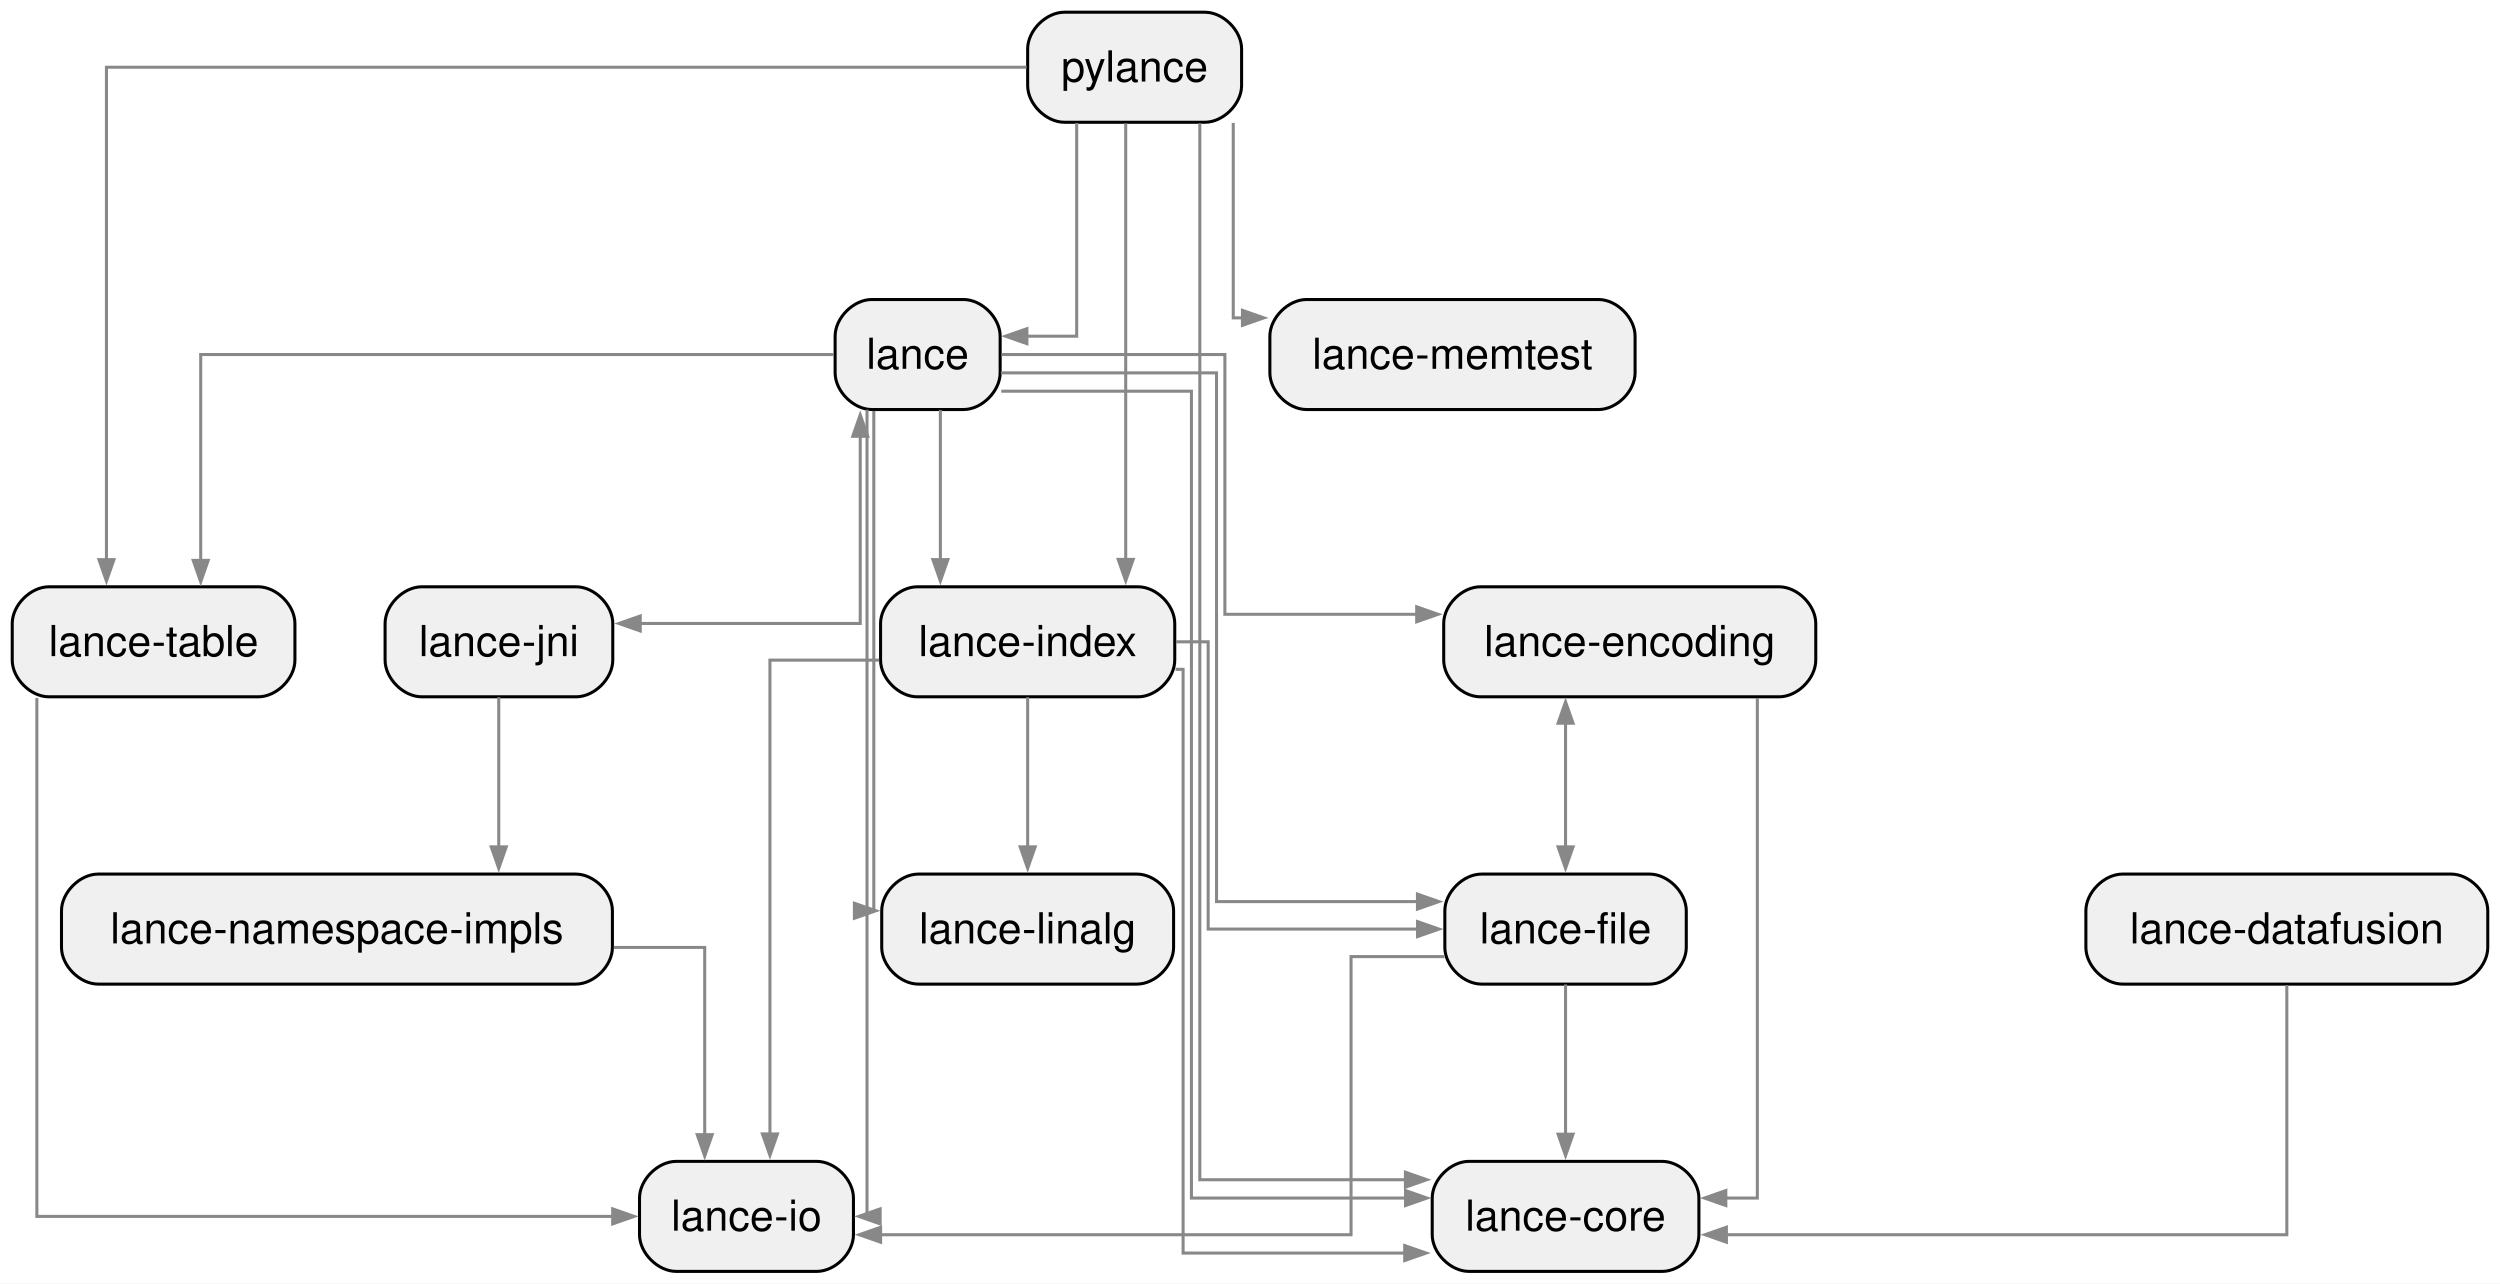
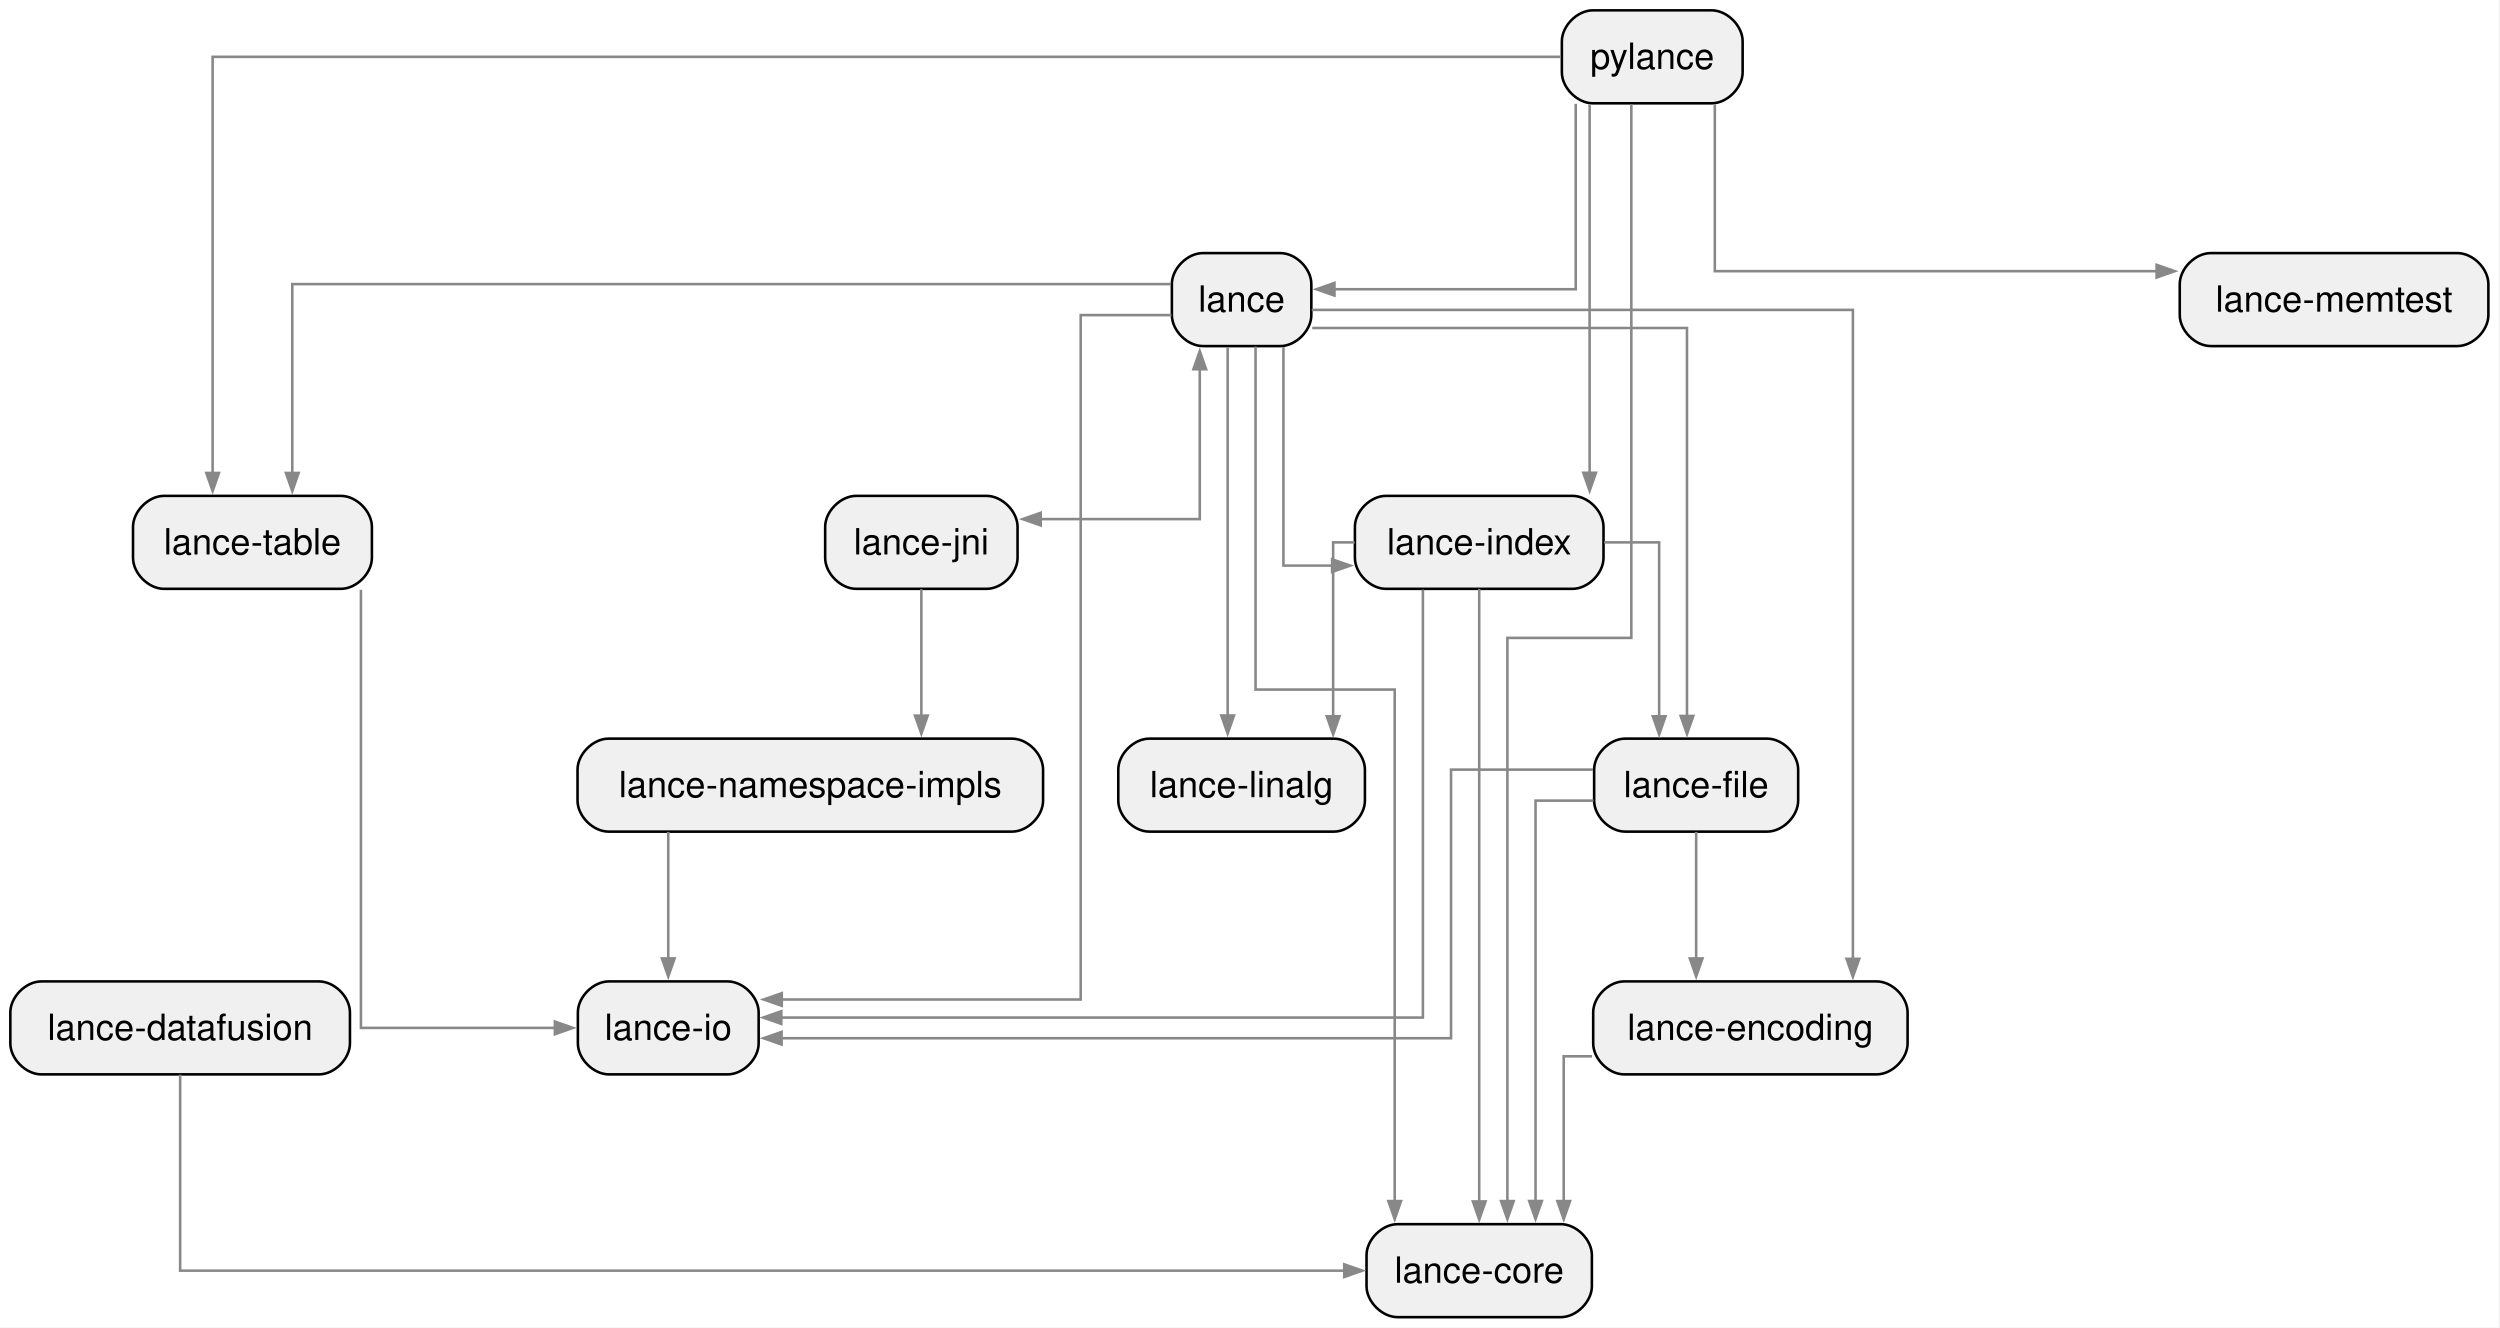
- <svg xmlns="http://www.w3.org/2000/svg" width="818pt" height="420pt" viewBox="0.00 0.00 818.00 420.00">
-   <g id="graph0" class="graph" transform="scale(1 1) rotate(0) translate(4 416)">
-     <polygon fill="white" stroke="none" points="-4,4 -4,-416 814,-416 814,4 -4,4" />
+ <svg xmlns="http://www.w3.org/2000/svg" width="968pt" height="514pt" viewBox="0.00 0.00 968.00 514.00">
+   <g id="graph0" class="graph" transform="scale(1 1) rotate(0) translate(4 510)">
+     <polygon fill="white" stroke="none" points="-4,4 -4,-510 963.5,-510 963.5,4 -4,4" />
    <g id="node1" class="node">
-       <path fill="#f0f0f0" stroke="black" d="M311.25,-318C311.25,-318 281.25,-318 281.25,-318 275.25,-318 269.25,-312 269.25,-306 269.25,-306 269.25,-294 269.25,-294 269.25,-288 275.25,-282 281.25,-282 281.25,-282 311.25,-282 311.25,-282 317.25,-282 323.25,-288 323.25,-294 323.25,-294 323.25,-306 323.25,-306 323.25,-312 317.25,-318 311.25,-318" />
-       <text xml:space="preserve" text-anchor="middle" x="296.25" y="-295.32" font-family="Helvetica,sans-Serif" font-size="14.00">lance</text>
+       <path fill="#f0f0f0" stroke="black" d="M491.75,-412C491.75,-412 461.75,-412 461.75,-412 455.75,-412 449.75,-406 449.75,-400 449.75,-400 449.75,-388 449.75,-388 449.75,-382 455.75,-376 461.75,-376 461.75,-376 491.75,-376 491.75,-376 497.75,-376 503.75,-382 503.75,-388 503.75,-388 503.75,-400 503.75,-400 503.75,-406 497.75,-412 491.75,-412" />
+       <text xml:space="preserve" text-anchor="middle" x="476.75" y="-389.32" font-family="Helvetica,sans-Serif" font-size="14.00">lance</text>
    </g>
    <g id="node2" class="node">
-       <path fill="#f0f0f0" stroke="black" d="M539.88,-36C539.88,-36 476.62,-36 476.62,-36 470.62,-36 464.62,-30 464.62,-24 464.62,-24 464.62,-12 464.62,-12 464.62,-6 470.62,0 476.62,0 476.62,0 539.88,0 539.88,0 545.88,0 551.88,-6 551.88,-12 551.88,-12 551.88,-24 551.88,-24 551.88,-30 545.88,-36 539.88,-36" />
-       <text xml:space="preserve" text-anchor="middle" x="508.25" y="-13.32" font-family="Helvetica,sans-Serif" font-size="14.00">lance-core</text>
+       <path fill="#f0f0f0" stroke="black" d="M600.38,-36C600.38,-36 537.12,-36 537.12,-36 531.12,-36 525.12,-30 525.12,-24 525.12,-24 525.12,-12 525.12,-12 525.12,-6 531.12,0 537.12,0 537.12,0 600.38,0 600.38,0 606.38,0 612.38,-6 612.38,-12 612.38,-12 612.38,-24 612.38,-24 612.38,-30 606.38,-36 600.38,-36" />
+       <text xml:space="preserve" text-anchor="middle" x="568.75" y="-13.32" font-family="Helvetica,sans-Serif" font-size="14.00">lance-core</text>
    </g>
    <g id="edge1" class="edge">
-       <path fill="none" stroke="#888888" d="M323.62,-288C349.97,-288 385.84,-288 385.84,-288 385.84,-288 385.84,-24 385.84,-24 385.84,-24 455.89,-24 455.89,-24" />
-       <polygon fill="#888888" stroke="#888888" points="455.89,-26.45 462.89,-24 455.89,-21.55 455.89,-26.45" />
+       <path fill="none" stroke="#888888" d="M482.15,-375.79C482.15,-335.62 482.15,-243 482.15,-243 482.15,-243 536.03,-243 536.03,-243 536.03,-243 536.03,-44.93 536.03,-44.93" />
+       <polygon fill="#888888" stroke="#888888" points="538.48,-44.93 536.03,-37.93 533.58,-44.93 538.48,-44.93" />
    </g>
    <g id="node4" class="node">
-       <path fill="#f0f0f0" stroke="black" d="M578.12,-224C578.12,-224 480.38,-224 480.38,-224 474.38,-224 468.38,-218 468.38,-212 468.38,-212 468.38,-200 468.38,-200 468.38,-194 474.38,-188 480.38,-188 480.38,-188 578.12,-188 578.12,-188 584.12,-188 590.12,-194 590.12,-200 590.12,-200 590.12,-212 590.12,-212 590.12,-218 584.12,-224 578.12,-224" />
-       <text xml:space="preserve" text-anchor="middle" x="529.25" y="-201.32" font-family="Helvetica,sans-Serif" font-size="14.00">lance-encoding</text>
+       <path fill="#f0f0f0" stroke="black" d="M722.62,-130C722.62,-130 624.88,-130 624.88,-130 618.88,-130 612.88,-124 612.88,-118 612.88,-118 612.88,-106 612.88,-106 612.88,-100 618.88,-94 624.88,-94 624.88,-94 722.62,-94 722.62,-94 728.62,-94 734.62,-100 734.62,-106 734.62,-106 734.62,-118 734.62,-118 734.62,-124 728.62,-130 722.62,-130" />
+       <text xml:space="preserve" text-anchor="middle" x="673.75" y="-107.33" font-family="Helvetica,sans-Serif" font-size="14.00">lance-encoding</text>
    </g>
    <g id="edge2" class="edge">
-       <path fill="none" stroke="#888888" d="M323.72,-300C353.49,-300 396.78,-300 396.78,-300 396.78,-300 396.78,-215 396.78,-215 396.78,-215 459.54,-215 459.54,-215" />
-       <polygon fill="#888888" stroke="#888888" points="459.54,-217.45 466.54,-215 459.54,-212.55 459.54,-217.45" />
+       <path fill="none" stroke="#888888" d="M503.9,-390C566.07,-390 713.44,-390 713.44,-390 713.44,-390 713.44,-138.75 713.44,-138.75" />
+       <polygon fill="#888888" stroke="#888888" points="715.89,-138.75 713.44,-131.75 710.99,-138.75 715.89,-138.75" />
    </g>
    <g id="node5" class="node">
-       <path fill="#f0f0f0" stroke="black" d="M535.75,-130C535.75,-130 480.75,-130 480.75,-130 474.75,-130 468.75,-124 468.75,-118 468.75,-118 468.75,-106 468.75,-106 468.75,-100 474.75,-94 480.75,-94 480.75,-94 535.75,-94 535.75,-94 541.75,-94 547.75,-100 547.75,-106 547.75,-106 547.75,-118 547.75,-118 547.75,-124 541.75,-130 535.75,-130" />
-       <text xml:space="preserve" text-anchor="middle" x="508.25" y="-107.33" font-family="Helvetica,sans-Serif" font-size="14.00">lance-file</text>
+       <path fill="#f0f0f0" stroke="black" d="M680.25,-224C680.25,-224 625.25,-224 625.25,-224 619.25,-224 613.25,-218 613.25,-212 613.25,-212 613.25,-200 613.25,-200 613.25,-194 619.25,-188 625.25,-188 625.25,-188 680.25,-188 680.25,-188 686.25,-188 692.25,-194 692.25,-200 692.25,-200 692.25,-212 692.25,-212 692.25,-218 686.25,-224 680.25,-224" />
+       <text xml:space="preserve" text-anchor="middle" x="652.75" y="-201.32" font-family="Helvetica,sans-Serif" font-size="14.00">lance-file</text>
    </g>
    <g id="edge3" class="edge">
-       <path fill="none" stroke="#888888" d="M323.49,-294C352.43,-294 394.05,-294 394.05,-294 394.05,-294 394.05,-121 394.05,-121 394.05,-121 459.79,-121 459.79,-121" />
-       <polygon fill="#888888" stroke="#888888" points="459.79,-123.45 466.79,-121 459.79,-118.55 459.79,-123.45" />
+       <path fill="none" stroke="#888888" d="M504.08,-383C552.7,-383 649.2,-383 649.2,-383 649.2,-383 649.2,-232.79 649.2,-232.79" />
+       <polygon fill="#888888" stroke="#888888" points="651.65,-232.79 649.2,-225.79 646.75,-232.79 651.65,-232.79" />
    </g>
    <g id="node6" class="node">
-       <path fill="#f0f0f0" stroke="black" d="M368.38,-224C368.38,-224 296.12,-224 296.12,-224 290.12,-224 284.12,-218 284.12,-212 284.12,-212 284.12,-200 284.12,-200 284.12,-194 290.12,-188 296.12,-188 296.12,-188 368.38,-188 368.38,-188 374.38,-188 380.38,-194 380.38,-200 380.38,-200 380.38,-212 380.38,-212 380.38,-218 374.38,-224 368.38,-224" />
-       <text xml:space="preserve" text-anchor="middle" x="332.25" y="-201.32" font-family="Helvetica,sans-Serif" font-size="14.00">lance-index</text>
+       <path fill="#f0f0f0" stroke="black" d="M604.88,-318C604.88,-318 532.62,-318 532.62,-318 526.62,-318 520.62,-312 520.62,-306 520.62,-306 520.62,-294 520.62,-294 520.62,-288 526.62,-282 532.62,-282 532.62,-282 604.88,-282 604.88,-282 610.88,-282 616.88,-288 616.88,-294 616.88,-294 616.88,-306 616.88,-306 616.88,-312 610.88,-318 604.88,-318" />
+       <text xml:space="preserve" text-anchor="middle" x="568.75" y="-295.32" font-family="Helvetica,sans-Serif" font-size="14.00">lance-index</text>
    </g>
    <g id="edge4" class="edge">
-       <path fill="none" stroke="#888888" d="M303.69,-281.88C303.69,-281.88 303.69,-232.9 303.69,-232.9" />
-       <polygon fill="#888888" stroke="#888888" points="306.14,-232.9 303.69,-225.9 301.24,-232.9 306.14,-232.9" />
+       <path fill="none" stroke="#888888" d="M492.95,-375.59C492.95,-345.96 492.95,-291 492.95,-291 492.95,-291 511.8,-291 511.8,-291" />
+       <polygon fill="#888888" stroke="#888888" points="511.8,-293.45 518.8,-291 511.8,-288.55 511.8,-293.45" />
    </g>
    <g id="node7" class="node">
-       <path fill="#f0f0f0" stroke="black" d="M263.25,-36C263.25,-36 217.25,-36 217.25,-36 211.25,-36 205.25,-30 205.25,-24 205.25,-24 205.25,-12 205.25,-12 205.25,-6 211.25,0 217.25,0 217.25,0 263.25,0 263.25,0 269.25,0 275.25,-6 275.25,-12 275.25,-12 275.25,-24 275.25,-24 275.25,-30 269.25,-36 263.25,-36" />
-       <text xml:space="preserve" text-anchor="middle" x="240.25" y="-13.32" font-family="Helvetica,sans-Serif" font-size="14.00">lance-io</text>
+       <path fill="#f0f0f0" stroke="black" d="M277.75,-130C277.75,-130 231.75,-130 231.75,-130 225.75,-130 219.75,-124 219.75,-118 219.75,-118 219.75,-106 219.75,-106 219.75,-100 225.75,-94 231.75,-94 231.75,-94 277.75,-94 277.75,-94 283.75,-94 289.75,-100 289.75,-106 289.75,-106 289.75,-118 289.75,-118 289.75,-124 283.75,-130 277.75,-130" />
+       <text xml:space="preserve" text-anchor="middle" x="254.75" y="-107.33" font-family="Helvetica,sans-Serif" font-size="14.00">lance-io</text>
    </g>
    <g id="edge5" class="edge">
-       <path fill="none" stroke="#888888" d="M279.69,-281.93C279.69,-219.69 279.69,-18 279.69,-18 279.69,-18 279.27,-18 279.27,-18" />
-       <polygon fill="#888888" stroke="#888888" points="283.98,-15.55 276.98,-18 283.98,-20.45 283.98,-15.55" />
+       <path fill="none" stroke="#888888" d="M449.6,-388C432.81,-388 414.44,-388 414.44,-388 414.44,-388 414.44,-123 414.44,-123 414.44,-123 298.7,-123 298.7,-123" />
+       <polygon fill="#888888" stroke="#888888" points="298.7,-120.55 291.7,-123 298.7,-125.45 298.7,-120.55" />
    </g>
    <g id="node8" class="node">
-       <path fill="#f0f0f0" stroke="black" d="M184.5,-224C184.5,-224 134,-224 134,-224 128,-224 122,-218 122,-212 122,-212 122,-200 122,-200 122,-194 128,-188 134,-188 134,-188 184.5,-188 184.5,-188 190.5,-188 196.5,-194 196.5,-200 196.5,-200 196.5,-212 196.5,-212 196.5,-218 190.5,-224 184.5,-224" />
-       <text xml:space="preserve" text-anchor="middle" x="159.25" y="-201.32" font-family="Helvetica,sans-Serif" font-size="14.00">lance-jni</text>
+       <path fill="#f0f0f0" stroke="black" d="M378,-318C378,-318 327.5,-318 327.5,-318 321.5,-318 315.5,-312 315.5,-306 315.5,-306 315.5,-294 315.5,-294 315.5,-288 321.5,-282 327.5,-282 327.5,-282 378,-282 378,-282 384,-282 390,-288 390,-294 390,-294 390,-306 390,-306 390,-312 384,-318 378,-318" />
+       <text xml:space="preserve" text-anchor="middle" x="352.75" y="-295.32" font-family="Helvetica,sans-Serif" font-size="14.00">lance-jni</text>
    </g>
    <g id="edge6" class="edge">
-       <path fill="none" stroke="#888888" d="M277.47,-273.25C277.47,-273.25 277.47,-212 277.47,-212 277.47,-212 205.49,-212 205.49,-212" />
-       <polygon fill="#888888" stroke="#888888" points="275.02,-273.25 277.47,-280.25 279.92,-273.25 275.02,-273.25" />
-       <polygon fill="#888888" stroke="#888888" points="205.49,-209.55 198.49,-212 205.49,-214.45 205.49,-209.55" />
+       <path fill="none" stroke="#888888" d="M460.55,-367.04C460.55,-367.04 460.55,-309 460.55,-309 460.55,-309 398.97,-309 398.97,-309" />
+       <polygon fill="#888888" stroke="#888888" points="458.1,-367.04 460.55,-374.04 463,-367.04 458.1,-367.04" />
+       <polygon fill="#888888" stroke="#888888" points="398.97,-306.55 391.97,-309 398.97,-311.45 398.97,-306.55" />
    </g>
    <g id="node9" class="node">
-       <path fill="#f0f0f0" stroke="black" d="M368,-130C368,-130 296.5,-130 296.5,-130 290.5,-130 284.5,-124 284.5,-118 284.5,-118 284.5,-106 284.5,-106 284.5,-100 290.5,-94 296.5,-94 296.5,-94 368,-94 368,-94 374,-94 380,-100 380,-106 380,-106 380,-118 380,-118 380,-124 374,-130 368,-130" />
-       <text xml:space="preserve" text-anchor="middle" x="332.25" y="-107.33" font-family="Helvetica,sans-Serif" font-size="14.00">lance-linalg</text>
+       <path fill="#f0f0f0" stroke="black" d="M512.5,-224C512.5,-224 441,-224 441,-224 435,-224 429,-218 429,-212 429,-212 429,-200 429,-200 429,-194 435,-188 441,-188 441,-188 512.5,-188 512.5,-188 518.5,-188 524.5,-194 524.5,-200 524.5,-200 524.5,-212 524.5,-212 524.5,-218 518.5,-224 512.5,-224" />
+       <text xml:space="preserve" text-anchor="middle" x="476.75" y="-201.32" font-family="Helvetica,sans-Serif" font-size="14.00">lance-linalg</text>
    </g>
    <g id="edge7" class="edge">
-       <path fill="none" stroke="#888888" d="M281.91,-281.55C281.91,-235.28 281.91,-118 281.91,-118 281.91,-118 282.12,-118 282.12,-118" />
-       <polygon fill="#888888" stroke="#888888" points="275.56,-120.45 282.56,-118 275.56,-115.55 275.56,-120.45" />
+       <path fill="none" stroke="#888888" d="M471.35,-375.63C471.35,-375.63 471.35,-232.96 471.35,-232.96" />
+       <polygon fill="#888888" stroke="#888888" points="473.8,-232.96 471.35,-225.96 468.9,-232.96 473.8,-232.96" />
    </g>
    <g id="node12" class="node">
-       <path fill="#f0f0f0" stroke="black" d="M80.5,-224C80.5,-224 12,-224 12,-224 6,-224 0,-218 0,-212 0,-212 0,-200 0,-200 0,-194 6,-188 12,-188 12,-188 80.5,-188 80.5,-188 86.5,-188 92.5,-194 92.5,-200 92.5,-200 92.5,-212 92.5,-212 92.5,-218 86.5,-224 80.5,-224" />
-       <text xml:space="preserve" text-anchor="middle" x="46.25" y="-201.32" font-family="Helvetica,sans-Serif" font-size="14.00">lance-table</text>
+       <path fill="#f0f0f0" stroke="black" d="M128,-318C128,-318 59.5,-318 59.5,-318 53.5,-318 47.5,-312 47.5,-306 47.5,-306 47.5,-294 47.5,-294 47.5,-288 53.5,-282 59.5,-282 59.5,-282 128,-282 128,-282 134,-282 140,-288 140,-294 140,-294 140,-306 140,-306 140,-312 134,-318 128,-318" />
+       <text xml:space="preserve" text-anchor="middle" x="93.75" y="-295.32" font-family="Helvetica,sans-Serif" font-size="14.00">lance-table</text>
    </g>
    <g id="edge8" class="edge">
-       <path fill="none" stroke="#888888" d="M268.88,-300C207,-300 61.67,-300 61.67,-300 61.67,-300 61.67,-232.64 61.67,-232.64" />
-       <polygon fill="#888888" stroke="#888888" points="64.12,-232.64 61.67,-225.64 59.22,-232.64 64.12,-232.64" />
+       <path fill="none" stroke="#888888" d="M449.42,-400C364.23,-400 109.17,-400 109.17,-400 109.17,-400 109.17,-326.86 109.17,-326.86" />
+       <polygon fill="#888888" stroke="#888888" points="111.62,-326.86 109.17,-319.86 106.72,-326.86 111.62,-326.86" />
    </g>
    <g id="node3" class="node">
-       <path fill="#f0f0f0" stroke="black" d="M798,-130C798,-130 690.5,-130 690.5,-130 684.5,-130 678.5,-124 678.5,-118 678.5,-118 678.5,-106 678.5,-106 678.5,-100 684.5,-94 690.5,-94 690.5,-94 798,-94 798,-94 804,-94 810,-100 810,-106 810,-106 810,-118 810,-118 810,-124 804,-130 798,-130" />
-       <text xml:space="preserve" text-anchor="middle" x="744.25" y="-107.33" font-family="Helvetica,sans-Serif" font-size="14.00">lance-datafusion</text>
+       <path fill="#f0f0f0" stroke="black" d="M119.5,-130C119.5,-130 12,-130 12,-130 6,-130 0,-124 0,-118 0,-118 0,-106 0,-106 0,-100 6,-94 12,-94 12,-94 119.5,-94 119.5,-94 125.5,-94 131.5,-100 131.5,-106 131.5,-106 131.5,-118 131.5,-118 131.5,-124 125.5,-130 119.5,-130" />
+       <text xml:space="preserve" text-anchor="middle" x="65.75" y="-107.33" font-family="Helvetica,sans-Serif" font-size="14.00">lance-datafusion</text>
    </g>
    <g id="edge9" class="edge">
-       <path fill="none" stroke="#888888" d="M744.25,-93.66C744.25,-64.79 744.25,-12 744.25,-12 744.25,-12 560.88,-12 560.88,-12" />
-       <polygon fill="#888888" stroke="#888888" points="560.88,-9.55 553.88,-12 560.88,-14.45 560.88,-9.55" />
+       <path fill="none" stroke="#888888" d="M65.75,-93.88C65.75,-66.56 65.75,-18 65.75,-18 65.75,-18 516.48,-18 516.48,-18" />
+       <polygon fill="#888888" stroke="#888888" points="516.48,-20.45 523.48,-18 516.48,-15.55 516.48,-20.45" />
    </g>
    <g id="edge10" class="edge">
-       <path fill="none" stroke="#888888" d="M571,-187.55C571,-141.28 571,-24 571,-24 571,-24 560.69,-24 560.69,-24" />
-       <polygon fill="#888888" stroke="#888888" points="560.69,-21.55 553.69,-24 560.69,-26.45 560.69,-21.55" />
+       <path fill="none" stroke="#888888" d="M612.45,-101C605.85,-101 601.47,-101 601.47,-101 601.47,-101 601.47,-44.93 601.47,-44.93" />
+       <polygon fill="#888888" stroke="#888888" points="603.92,-44.93 601.47,-37.93 599.02,-44.93 603.92,-44.93" />
    </g>
    <g id="edge11" class="edge">
-       <path fill="none" stroke="#888888" d="M508.25,-179.36C508.25,-179.36 508.25,-138.9 508.25,-138.9" />
-       <polygon fill="#888888" stroke="#888888" points="505.8,-179.36 508.25,-186.36 510.7,-179.36 505.8,-179.36" />
-       <polygon fill="#888888" stroke="#888888" points="510.7,-138.9 508.25,-131.9 505.8,-138.9 510.7,-138.9" />
+       <path fill="none" stroke="#888888" d="M613.01,-200C600.83,-200 590.56,-200 590.56,-200 590.56,-200 590.56,-44.97 590.56,-44.97" />
+       <polygon fill="#888888" stroke="#888888" points="593.01,-44.97 590.56,-37.97 588.11,-44.97 593.01,-44.97" />
    </g>
    <g id="edge12" class="edge">
-       <path fill="none" stroke="#888888" d="M508.25,-93.88C508.25,-93.88 508.25,-44.9 508.25,-44.9" />
-       <polygon fill="#888888" stroke="#888888" points="510.7,-44.9 508.25,-37.9 505.8,-44.9 510.7,-44.9" />
+       <path fill="none" stroke="#888888" d="M652.75,-187.88C652.75,-187.88 652.75,-138.9 652.75,-138.9" />
+       <polygon fill="#888888" stroke="#888888" points="655.2,-138.9 652.75,-131.9 650.3,-138.9 655.2,-138.9" />
+     </g>
+     <g id="edge13" class="edge">
+       <path fill="none" stroke="#888888" d="M612.78,-212C586.84,-212 557.84,-212 557.84,-212 557.84,-212 557.84,-108 557.84,-108 557.84,-108 298.63,-108 298.63,-108" />
+       <polygon fill="#888888" stroke="#888888" points="298.63,-105.55 291.63,-108 298.63,-110.45 298.63,-105.55" />
    </g>
    <g id="edge14" class="edge">
-       <path fill="none" stroke="#888888" d="M468.64,-103C452.72,-103 438.06,-103 438.06,-103 438.06,-103 438.06,-12 438.06,-12 438.06,-12 284.13,-12 284.13,-12" />
-       <polygon fill="#888888" stroke="#888888" points="284.13,-9.55 277.13,-12 284.13,-14.45 284.13,-9.55" />
+       <path fill="none" stroke="#888888" d="M568.75,-281.93C568.75,-281.93 568.75,-44.8 568.75,-44.8" />
+       <polygon fill="#888888" stroke="#888888" points="571.2,-44.8 568.75,-37.8 566.3,-44.8 571.2,-44.8" />
    </g>
    <g id="edge15" class="edge">
-       <path fill="none" stroke="#888888" d="M380.66,-197C382.21,-197 383.11,-197 383.11,-197 383.11,-197 383.11,-6 383.11,-6 383.11,-6 455.62,-6 455.62,-6" />
-       <polygon fill="#888888" stroke="#888888" points="455.62,-8.45 462.62,-6 455.62,-3.55 455.62,-8.45" />
+       <path fill="none" stroke="#888888" d="M617.14,-300C629.03,-300 638.42,-300 638.42,-300 638.42,-300 638.42,-232.64 638.42,-232.64" />
+       <polygon fill="#888888" stroke="#888888" points="640.88,-232.64 638.43,-225.64 635.98,-232.64 640.88,-232.64" />
    </g>
    <g id="edge16" class="edge">
-       <path fill="none" stroke="#888888" d="M380.75,-206C387.02,-206 391.31,-206 391.31,-206 391.31,-206 391.31,-112 391.31,-112 391.31,-112 459.82,-112 459.82,-112" />
-       <polygon fill="#888888" stroke="#888888" points="459.82,-114.45 466.82,-112 459.82,-109.55 459.82,-114.45" />
+       <path fill="none" stroke="#888888" d="M546.94,-281.68C546.94,-235.14 546.94,-116 546.94,-116 546.94,-116 298.51,-116 298.51,-116" />
+       <polygon fill="#888888" stroke="#888888" points="298.51,-113.55 291.51,-116 298.51,-118.45 298.51,-113.55" />
    </g>
    <g id="edge17" class="edge">
-       <path fill="none" stroke="#888888" d="M283.68,-200C264.93,-200 247.92,-200 247.92,-200 247.92,-200 247.92,-44.97 247.92,-44.97" />
-       <polygon fill="#888888" stroke="#888888" points="250.37,-44.97 247.92,-37.97 245.47,-44.97 250.37,-44.97" />
-     </g>
-     <g id="edge18" class="edge">
-       <path fill="none" stroke="#888888" d="M332.25,-187.88C332.25,-187.88 332.25,-138.9 332.25,-138.9" />
-       <polygon fill="#888888" stroke="#888888" points="334.7,-138.9 332.25,-131.9 329.8,-138.9 334.7,-138.9" />
+       <path fill="none" stroke="#888888" d="M520.53,-300C515.51,-300 512.19,-300 512.19,-300 512.19,-300 512.19,-232.64 512.19,-232.64" />
+       <polygon fill="#888888" stroke="#888888" points="514.64,-232.64 512.19,-225.64 509.74,-232.64 514.64,-232.64" />
    </g>
    <g id="node11" class="node">
-       <path fill="#f0f0f0" stroke="black" d="M184.38,-130C184.38,-130 28.12,-130 28.12,-130 22.12,-130 16.12,-124 16.12,-118 16.12,-118 16.12,-106 16.12,-106 16.12,-100 22.12,-94 28.12,-94 28.12,-94 184.38,-94 184.38,-94 190.38,-94 196.38,-100 196.38,-106 196.38,-106 196.38,-118 196.38,-118 196.38,-124 190.38,-130 184.38,-130" />
-       <text xml:space="preserve" text-anchor="middle" x="106.25" y="-107.33" font-family="Helvetica,sans-Serif" font-size="14.00">lance-namespace-impls</text>
+       <path fill="#f0f0f0" stroke="black" d="M387.88,-224C387.88,-224 231.62,-224 231.62,-224 225.62,-224 219.62,-218 219.62,-212 219.62,-212 219.62,-200 219.62,-200 219.62,-194 225.62,-188 231.62,-188 231.62,-188 387.88,-188 387.88,-188 393.88,-188 399.88,-194 399.88,-200 399.88,-200 399.88,-212 399.88,-212 399.88,-218 393.88,-224 387.88,-224" />
+       <text xml:space="preserve" text-anchor="middle" x="309.75" y="-201.32" font-family="Helvetica,sans-Serif" font-size="14.00">lance-namespace-impls</text>
+     </g>
+     <g id="edge19" class="edge">
+       <path fill="none" stroke="#888888" d="M352.75,-281.88C352.75,-281.88 352.75,-232.9 352.75,-232.9" />
+       <polygon fill="#888888" stroke="#888888" points="355.2,-232.9 352.75,-225.9 350.3,-232.9 355.2,-232.9" />
+     </g>
+     <g id="node10" class="node">
+       <path fill="#f0f0f0" stroke="black" d="M947.5,-412C947.5,-412 852,-412 852,-412 846,-412 840,-406 840,-400 840,-400 840,-388 840,-388 840,-382 846,-376 852,-376 852,-376 947.5,-376 947.5,-376 953.5,-376 959.5,-382 959.5,-388 959.5,-388 959.5,-400 959.5,-400 959.5,-406 953.5,-412 947.5,-412" />
+       <text xml:space="preserve" text-anchor="middle" x="899.75" y="-389.32" font-family="Helvetica,sans-Serif" font-size="14.00">lance-memtest</text>
    </g>
    <g id="edge20" class="edge">
-       <path fill="none" stroke="#888888" d="M159.19,-187.88C159.19,-187.88 159.19,-138.9 159.19,-138.9" />
-       <polygon fill="#888888" stroke="#888888" points="161.64,-138.9 159.19,-131.9 156.74,-138.9 161.64,-138.9" />
-     </g>
-     <g id="node10" class="node">
-       <path fill="#f0f0f0" stroke="black" d="M519,-318C519,-318 423.5,-318 423.5,-318 417.5,-318 411.5,-312 411.5,-306 411.5,-306 411.5,-294 411.5,-294 411.5,-288 417.5,-282 423.5,-282 423.5,-282 519,-282 519,-282 525,-282 531,-288 531,-294 531,-294 531,-306 531,-306 531,-312 525,-318 519,-318" />
-       <text xml:space="preserve" text-anchor="middle" x="471.25" y="-295.32" font-family="Helvetica,sans-Serif" font-size="14.00">lance-memtest</text>
+       <path fill="none" stroke="#888888" d="M254.75,-187.88C254.75,-187.88 254.75,-138.9 254.75,-138.9" />
+       <polygon fill="#888888" stroke="#888888" points="257.2,-138.9 254.75,-131.9 252.3,-138.9 257.2,-138.9" />
    </g>
    <g id="edge21" class="edge">
-       <path fill="none" stroke="#888888" d="M196.84,-106C213.93,-106 226.58,-106 226.58,-106 226.58,-106 226.58,-44.75 226.58,-44.75" />
-       <polygon fill="#888888" stroke="#888888" points="229.03,-44.75 226.58,-37.75 224.13,-44.75 229.03,-44.75" />
+       <path fill="none" stroke="#888888" d="M135.75,-281.63C135.75,-234.33 135.75,-112 135.75,-112 135.75,-112 210.85,-112 210.85,-112" />
+       <polygon fill="#888888" stroke="#888888" points="210.85,-114.45 217.85,-112 210.85,-109.55 210.85,-114.45" />
+     </g>
+     <g id="node13" class="node">
+       <path fill="#f0f0f0" stroke="black" d="M658.75,-506C658.75,-506 612.75,-506 612.75,-506 606.75,-506 600.75,-500 600.75,-494 600.75,-494 600.75,-482 600.75,-482 600.75,-476 606.75,-470 612.75,-470 612.75,-470 658.75,-470 658.75,-470 664.75,-470 670.75,-476 670.75,-482 670.75,-482 670.75,-494 670.75,-494 670.75,-500 664.75,-506 658.75,-506" />
+       <text xml:space="preserve" text-anchor="middle" x="635.75" y="-483.32" font-family="Helvetica,sans-Serif" font-size="14.00">pylance</text>
    </g>
    <g id="edge22" class="edge">
-       <path fill="none" stroke="#888888" d="M8.06,-187.63C8.06,-140.33 8.06,-18 8.06,-18 8.06,-18 196.47,-18 196.47,-18" />
-       <polygon fill="#888888" stroke="#888888" points="196.47,-20.45 203.47,-18 196.47,-15.55 196.47,-20.45" />
-     </g>
-     <g id="node13" class="node">
-       <path fill="#f0f0f0" stroke="black" d="M390.25,-412C390.25,-412 344.25,-412 344.25,-412 338.25,-412 332.25,-406 332.25,-400 332.25,-400 332.25,-388 332.25,-388 332.25,-382 338.25,-376 344.25,-376 344.25,-376 390.25,-376 390.25,-376 396.25,-376 402.25,-382 402.25,-388 402.25,-388 402.25,-400 402.25,-400 402.25,-406 396.25,-412 390.25,-412" />
-       <text xml:space="preserve" text-anchor="middle" x="367.25" y="-389.32" font-family="Helvetica,sans-Serif" font-size="14.00">pylance</text>
+       <path fill="none" stroke="#888888" d="M606.12,-469.79C606.12,-443.49 606.12,-398 606.12,-398 606.12,-398 512.7,-398 512.7,-398" />
+       <polygon fill="#888888" stroke="#888888" points="512.7,-395.55 505.7,-398 512.7,-400.45 512.7,-395.55" />
    </g>
    <g id="edge23" class="edge">
-       <path fill="none" stroke="#888888" d="M348.29,-375.77C348.29,-349.99 348.29,-306 348.29,-306 348.29,-306 332,-306 332,-306" />
-       <polygon fill="#888888" stroke="#888888" points="332,-303.55 325,-306 332,-308.45 332,-303.55" />
+       <path fill="none" stroke="#888888" d="M627.65,-469.59C627.65,-415.85 627.65,-263 627.65,-263 627.65,-263 579.66,-263 579.66,-263 579.66,-263 579.66,-44.93 579.66,-44.93" />
+       <polygon fill="#888888" stroke="#888888" points="582.11,-44.93 579.66,-37.93 577.21,-44.93 582.11,-44.93" />
    </g>
    <g id="edge24" class="edge">
-       <path fill="none" stroke="#888888" d="M388.58,-375.7C388.58,-301.89 388.58,-30 388.58,-30 388.58,-30 455.85,-30 455.85,-30" />
-       <polygon fill="#888888" stroke="#888888" points="455.85,-32.45 462.85,-30 455.85,-27.55 455.85,-32.45" />
+       <path fill="none" stroke="#888888" d="M611.5,-469.63C611.5,-469.63 611.5,-326.96 611.5,-326.96" />
+       <polygon fill="#888888" stroke="#888888" points="613.95,-326.96 611.5,-319.96 609.05,-326.96 613.95,-326.96" />
    </g>
    <g id="edge25" class="edge">
-       <path fill="none" stroke="#888888" d="M364.33,-375.63C364.33,-375.63 364.33,-232.96 364.33,-232.96" />
-       <polygon fill="#888888" stroke="#888888" points="366.78,-232.96 364.33,-225.96 361.88,-232.96 366.78,-232.96" />
+       <path fill="none" stroke="#888888" d="M659.98,-469.58C659.98,-445.13 659.98,-405 659.98,-405 659.98,-405 831.04,-405 831.04,-405" />
+       <polygon fill="#888888" stroke="#888888" points="831.04,-407.45 838.04,-405 831.04,-402.55 831.04,-407.45" />
    </g>
    <g id="edge26" class="edge">
-       <path fill="none" stroke="#888888" d="M399.52,-375.8C399.52,-351.64 399.52,-312 399.52,-312 399.52,-312 402.53,-312 402.53,-312" />
-       <polygon fill="#888888" stroke="#888888" points="402.53,-314.45 409.53,-312 402.53,-309.55 402.53,-314.45" />
-     </g>
-     <g id="edge27" class="edge">
-       <path fill="none" stroke="#888888" d="M331.88,-394C245.51,-394 30.83,-394 30.83,-394 30.83,-394 30.83,-232.88 30.83,-232.88" />
-       <polygon fill="#888888" stroke="#888888" points="33.28,-232.88 30.83,-225.88 28.38,-232.88 33.28,-232.88" />
+       <path fill="none" stroke="#888888" d="M600.46,-488C477.93,-488 78.33,-488 78.33,-488 78.33,-488 78.33,-326.88 78.33,-326.88" />
+       <polygon fill="#888888" stroke="#888888" points="80.78,-326.88 78.33,-319.88 75.88,-326.88 80.78,-326.88" />
    </g>
  </g>
</svg>
